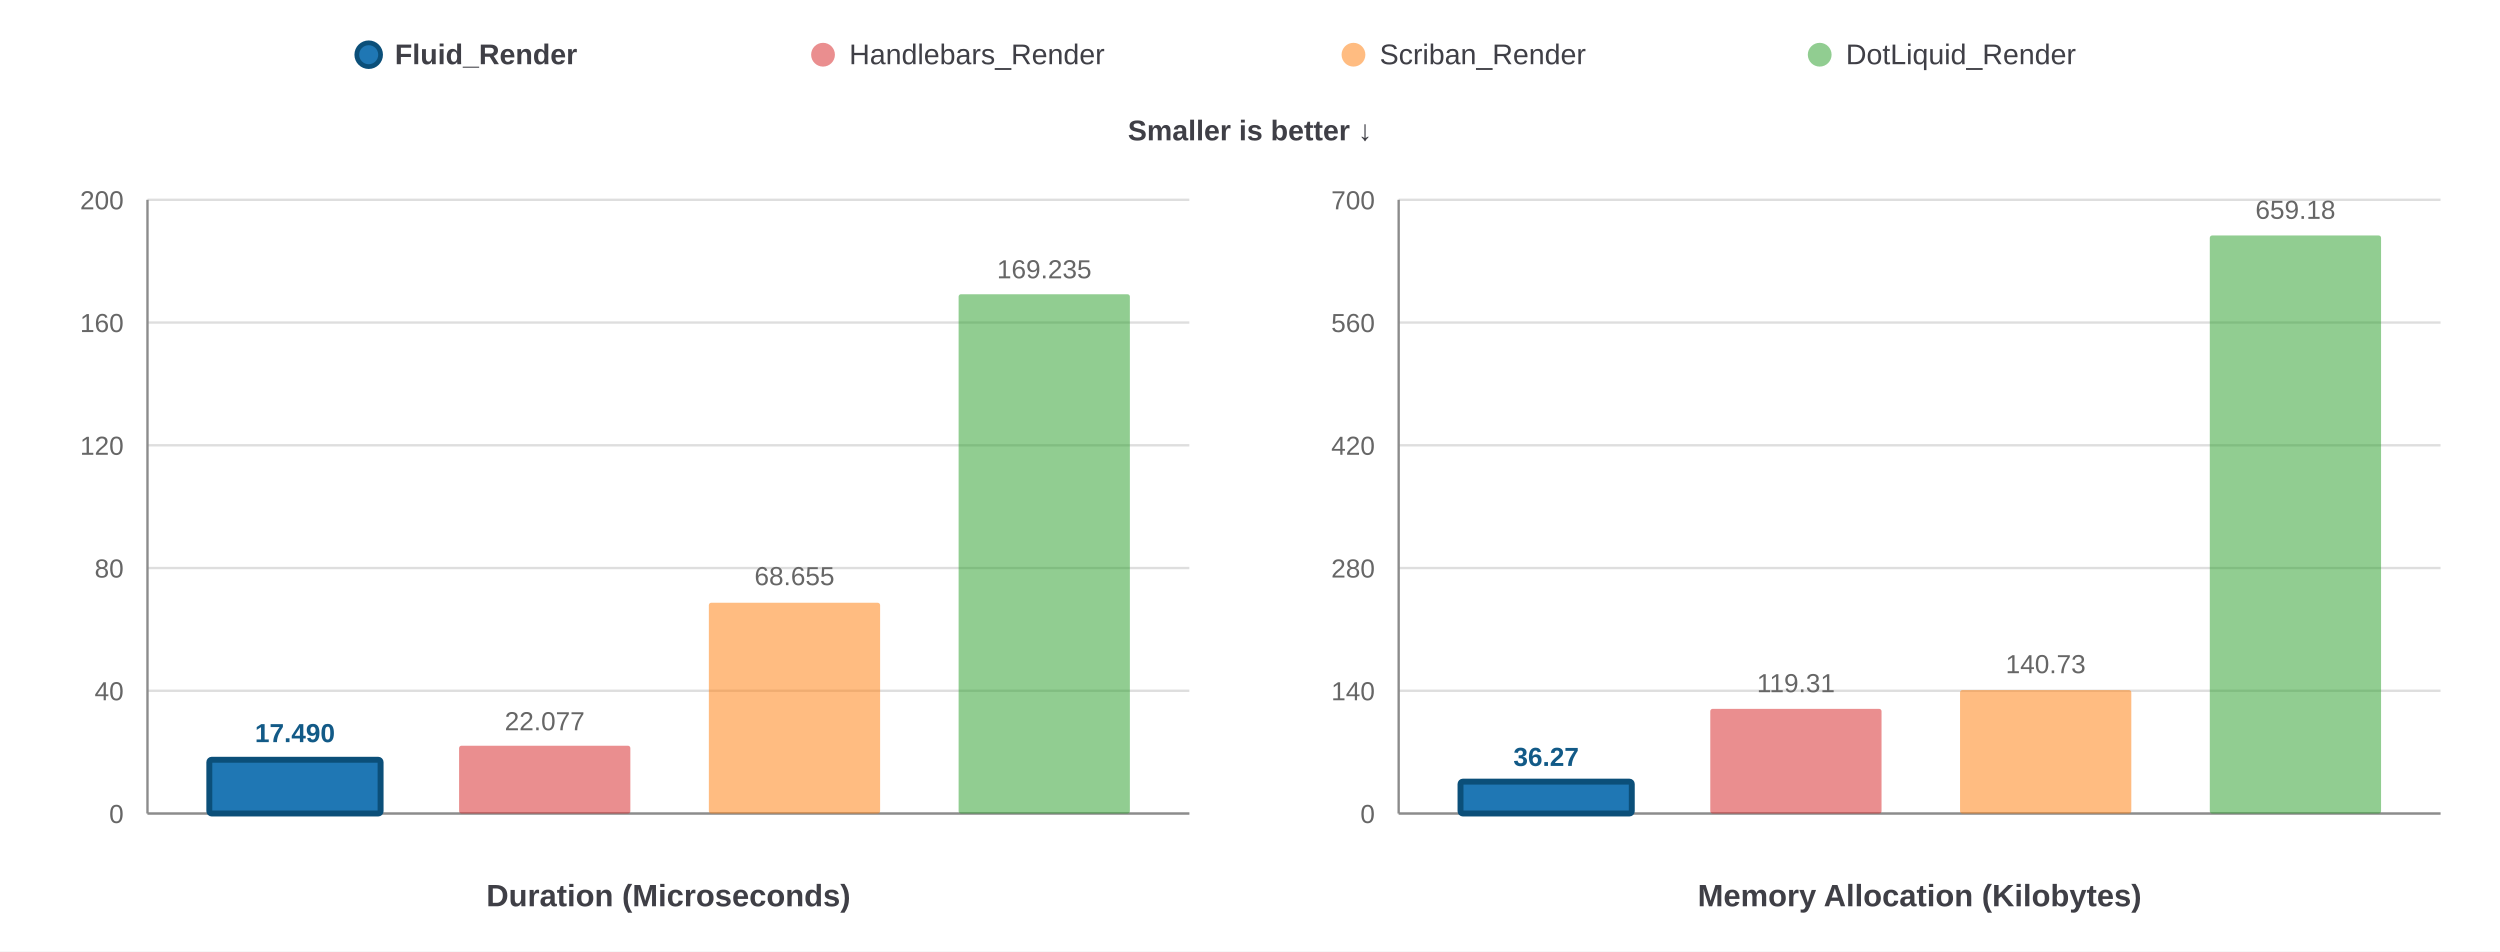
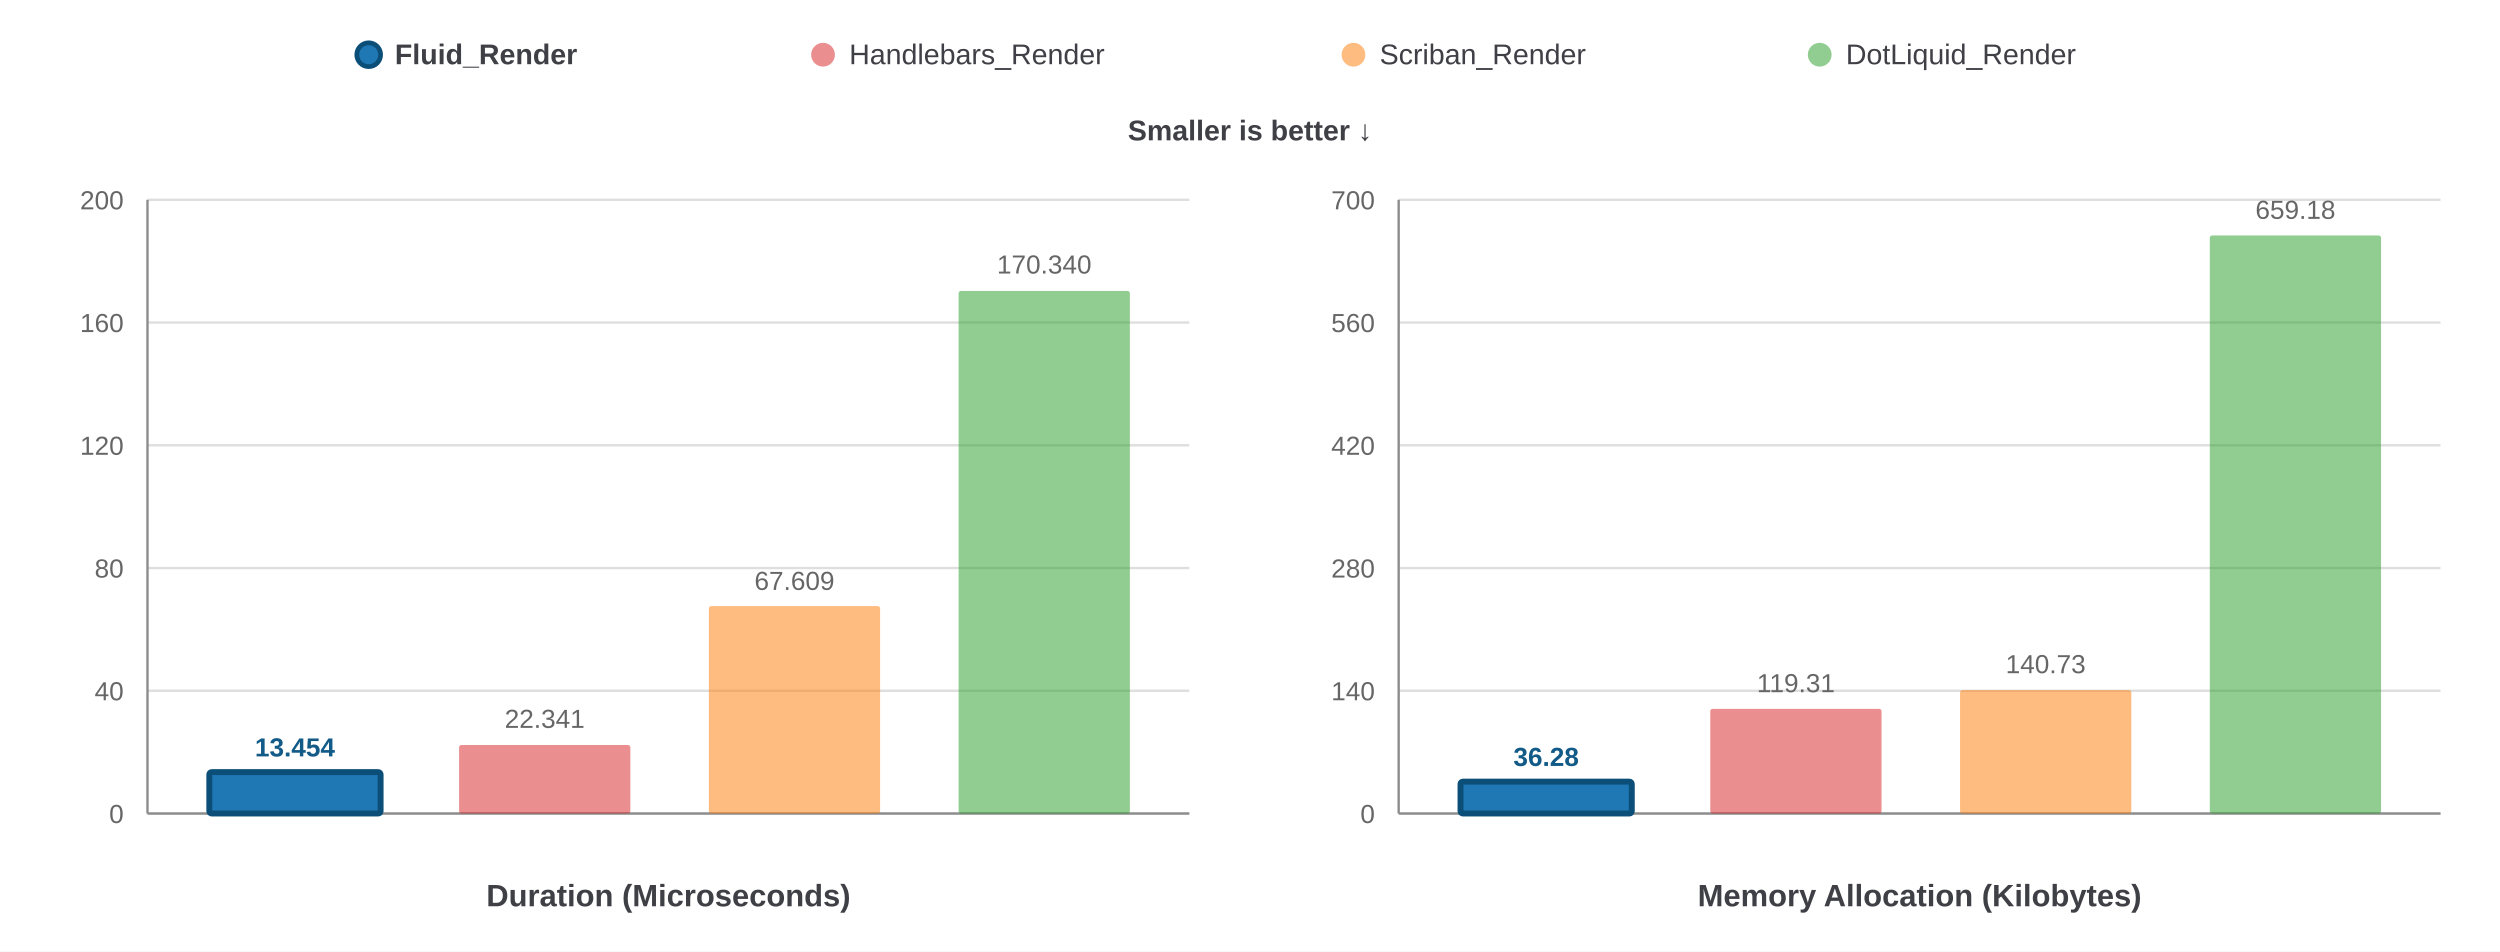
<svg xmlns="http://www.w3.org/2000/svg" width="1051" height="400" viewBox="0 0 1051 400" role="img" aria-labelledby="title desc">
  <defs>
    <style>
      text { font-family: Arial, Helvetica, sans-serif; fill: #3f3f46; }
      .tick { font-size: 11px; fill: #666; }
      .axis-title { font-size: 13px; font-weight: 600; }
      .grid { stroke: #dedede; stroke-width: 1; }
      .axis { stroke: #8c8c8c; stroke-width: 1; }
      .value { font-size: 11px; text-anchor: middle; fill: #666; }
      .fluid-value { font-size: 11px; font-weight: 700; text-anchor: middle; fill: #125a87; }
      .competitor { opacity: .52; }
    </style>
  </defs>
  <rect width="1051" height="400" fill="#fff" />
  <g font-size="12">
    <circle cx="155" cy="23" r="5" fill="#1f77b4" stroke="#0b4f79" stroke-width="2" />
    <text x="166" y="27" font-weight="700">Fluid_Render</text>
    <circle cx="346" cy="23" r="5" fill="#d62728" opacity=".52" />
    <text x="357" y="27">Handlebars_Render</text>
    <circle cx="569" cy="23" r="5" fill="#ff7f0e" opacity=".52" />
    <text x="580" y="27">Scriban_Render</text>
    <circle cx="765" cy="23" r="5" fill="#2ca02c" opacity=".52" />
    <text x="776" y="27">DotLiquid_Render</text>
  </g>
  <text x="525.5" y="59" text-anchor="middle" font-size="12" font-weight="600" fill="#666">Smaller is better ↓</text>
  <g>
    <line class="grid" x1="62" y1="342" x2="500" y2="342" />
    <text class="tick" x="52" y="346" text-anchor="end">0</text>
    <line class="grid" x1="62" y1="290.4" x2="500" y2="290.4" />
    <text class="tick" x="52" y="294.4" text-anchor="end">40</text>
    <line class="grid" x1="62" y1="238.8" x2="500" y2="238.8" />
    <text class="tick" x="52" y="242.8" text-anchor="end">80</text>
    <line class="grid" x1="62" y1="187.2" x2="500" y2="187.2" />
    <text class="tick" x="52" y="191.2" text-anchor="end">120</text>
    <line class="grid" x1="62" y1="135.6" x2="500" y2="135.6" />
    <text class="tick" x="52" y="139.6" text-anchor="end">160</text>
    <line class="grid" x1="62" y1="84" x2="500" y2="84" />
    <text class="tick" x="52" y="88" text-anchor="end">200</text>
    <line class="axis" x1="62" y1="84" x2="62" y2="342" />
    <line class="axis" x1="62" y1="342" x2="500" y2="342" />
-     <rect x="88" y="319.4" width="72" height="22.6" rx="1" fill="#1f77b4" stroke="#0b4f79" stroke-width="2.5" />
-     <text class="fluid-value" x="124" y="312">17.490</text>
-     <rect class="competitor" x="193" y="313.5" width="72" height="28.5" rx="1" fill="#d62728" />
-     <text class="value" x="229" y="307">22.077</text>
-     <rect class="competitor" x="298" y="253.4" width="72" height="88.6" rx="1" fill="#ff7f0e" />
-     <text class="value" x="334" y="246">68.655</text>
-     <rect class="competitor" x="403" y="123.7" width="72" height="218.3" rx="1" fill="#2ca02c" />
-     <text class="value" x="439" y="117">169.235</text>
+     <rect x="88" y="324.6" width="72" height="17.4" rx="1" fill="#1f77b4" stroke="#0b4f79" stroke-width="2.5" />
+     <text class="fluid-value" x="124" y="318">13.454</text>
+     <rect class="competitor" x="193" y="313.2" width="72" height="28.8" rx="1" fill="#d62728" />
+     <text class="value" x="229" y="306">22.341</text>
+     <rect class="competitor" x="298" y="254.8" width="72" height="87.2" rx="1" fill="#ff7f0e" />
+     <text class="value" x="334" y="248">67.609</text>
+     <rect class="competitor" x="403" y="122.3" width="72" height="219.7" rx="1" fill="#2ca02c" />
+     <text class="value" x="439" y="115">170.340</text>
    <text class="axis-title" x="281" y="381" text-anchor="middle">Duration (Microseconds)</text>
  </g>
  <g>
    <line class="grid" x1="588" y1="342" x2="1026" y2="342" />
    <text class="tick" x="578" y="346" text-anchor="end">0</text>
    <line class="grid" x1="588" y1="290.4" x2="1026" y2="290.4" />
    <text class="tick" x="578" y="294.4" text-anchor="end">140</text>
    <line class="grid" x1="588" y1="238.8" x2="1026" y2="238.8" />
    <text class="tick" x="578" y="242.8" text-anchor="end">280</text>
    <line class="grid" x1="588" y1="187.2" x2="1026" y2="187.2" />
    <text class="tick" x="578" y="191.2" text-anchor="end">420</text>
    <line class="grid" x1="588" y1="135.6" x2="1026" y2="135.6" />
    <text class="tick" x="578" y="139.6" text-anchor="end">560</text>
    <line class="grid" x1="588" y1="84" x2="1026" y2="84" />
    <text class="tick" x="578" y="88" text-anchor="end">700</text>
    <line class="axis" x1="588" y1="84" x2="588" y2="342" />
    <line class="axis" x1="588" y1="342" x2="1026" y2="342" />
    <rect x="614" y="328.6" width="72" height="13.4" rx="1" fill="#1f77b4" stroke="#0b4f79" stroke-width="2.5" />
-     <text class="fluid-value" x="650" y="322">36.27</text>
+     <text class="fluid-value" x="650" y="322">36.28</text>
    <rect class="competitor" x="719" y="298" width="72" height="44" rx="1" fill="#d62728" />
    <text class="value" x="755" y="291">119.31</text>
    <rect class="competitor" x="824" y="290.1" width="72" height="51.9" rx="1" fill="#ff7f0e" />
    <text class="value" x="860" y="283">140.73</text>
    <rect class="competitor" x="929" y="99" width="72" height="243" rx="1" fill="#2ca02c" />
    <text class="value" x="965" y="92">659.18</text>
    <text class="axis-title" x="807" y="381" text-anchor="middle">Memory Allocation (Kilobytes)</text>
  </g>
</svg>
